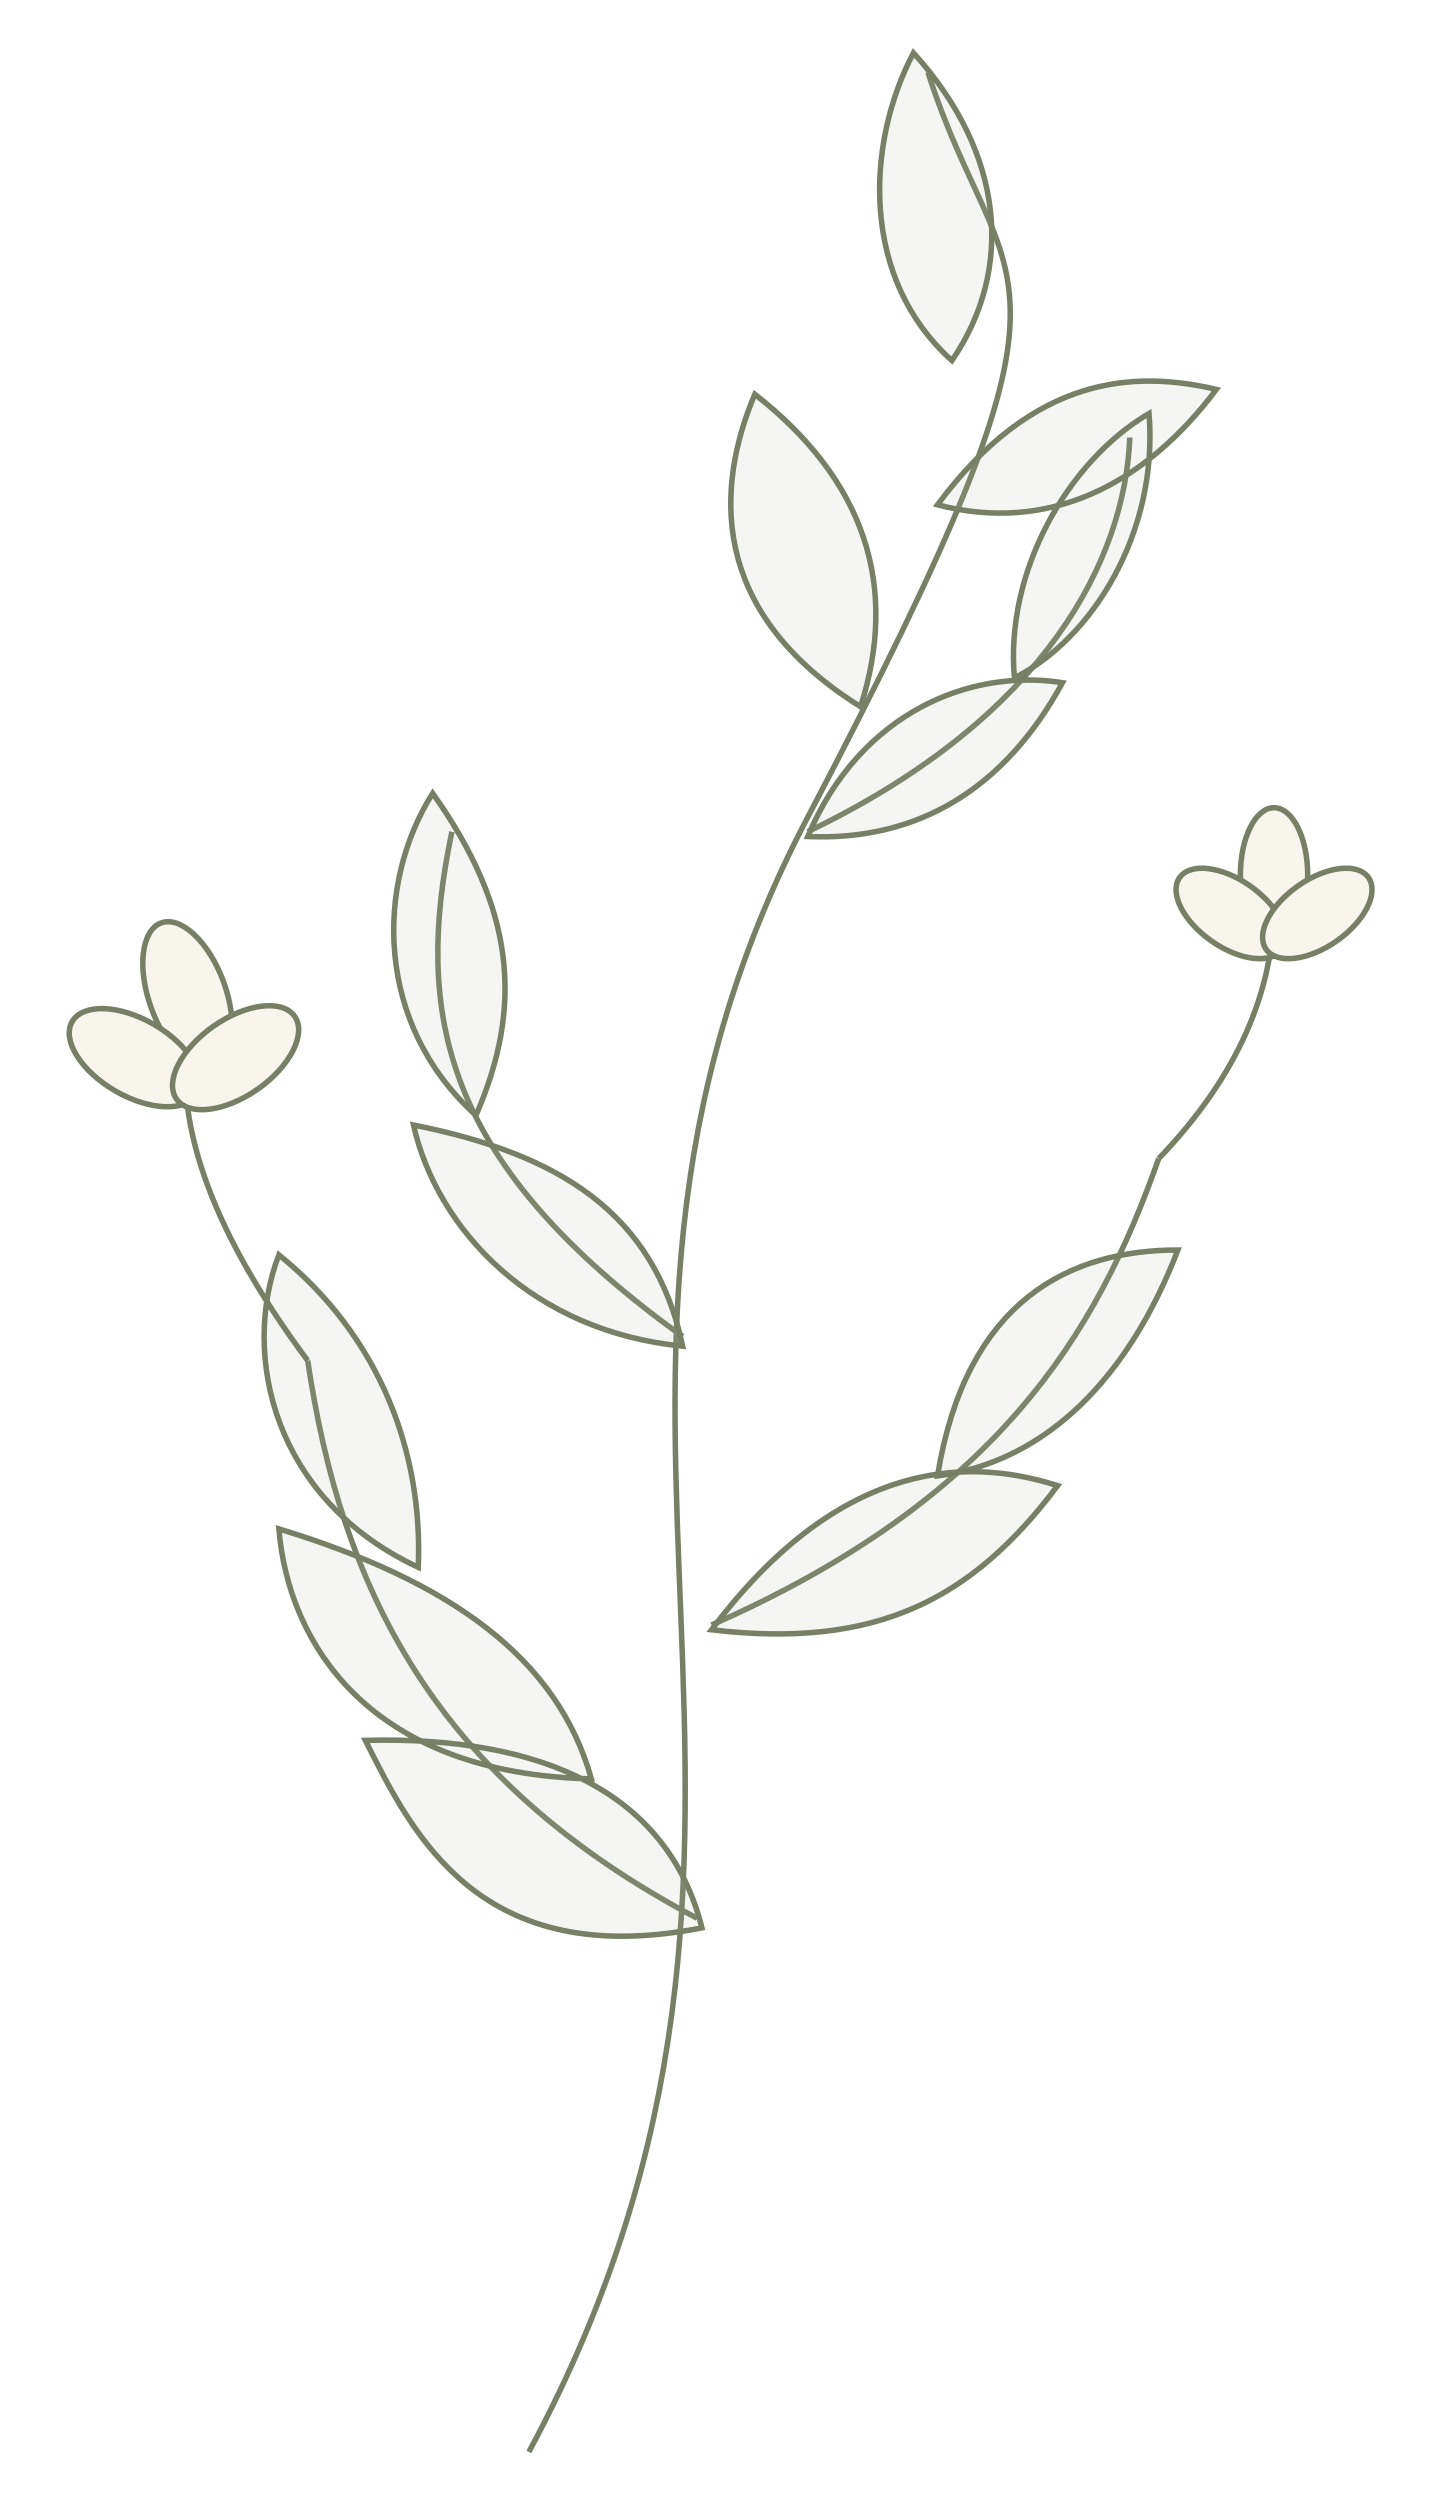
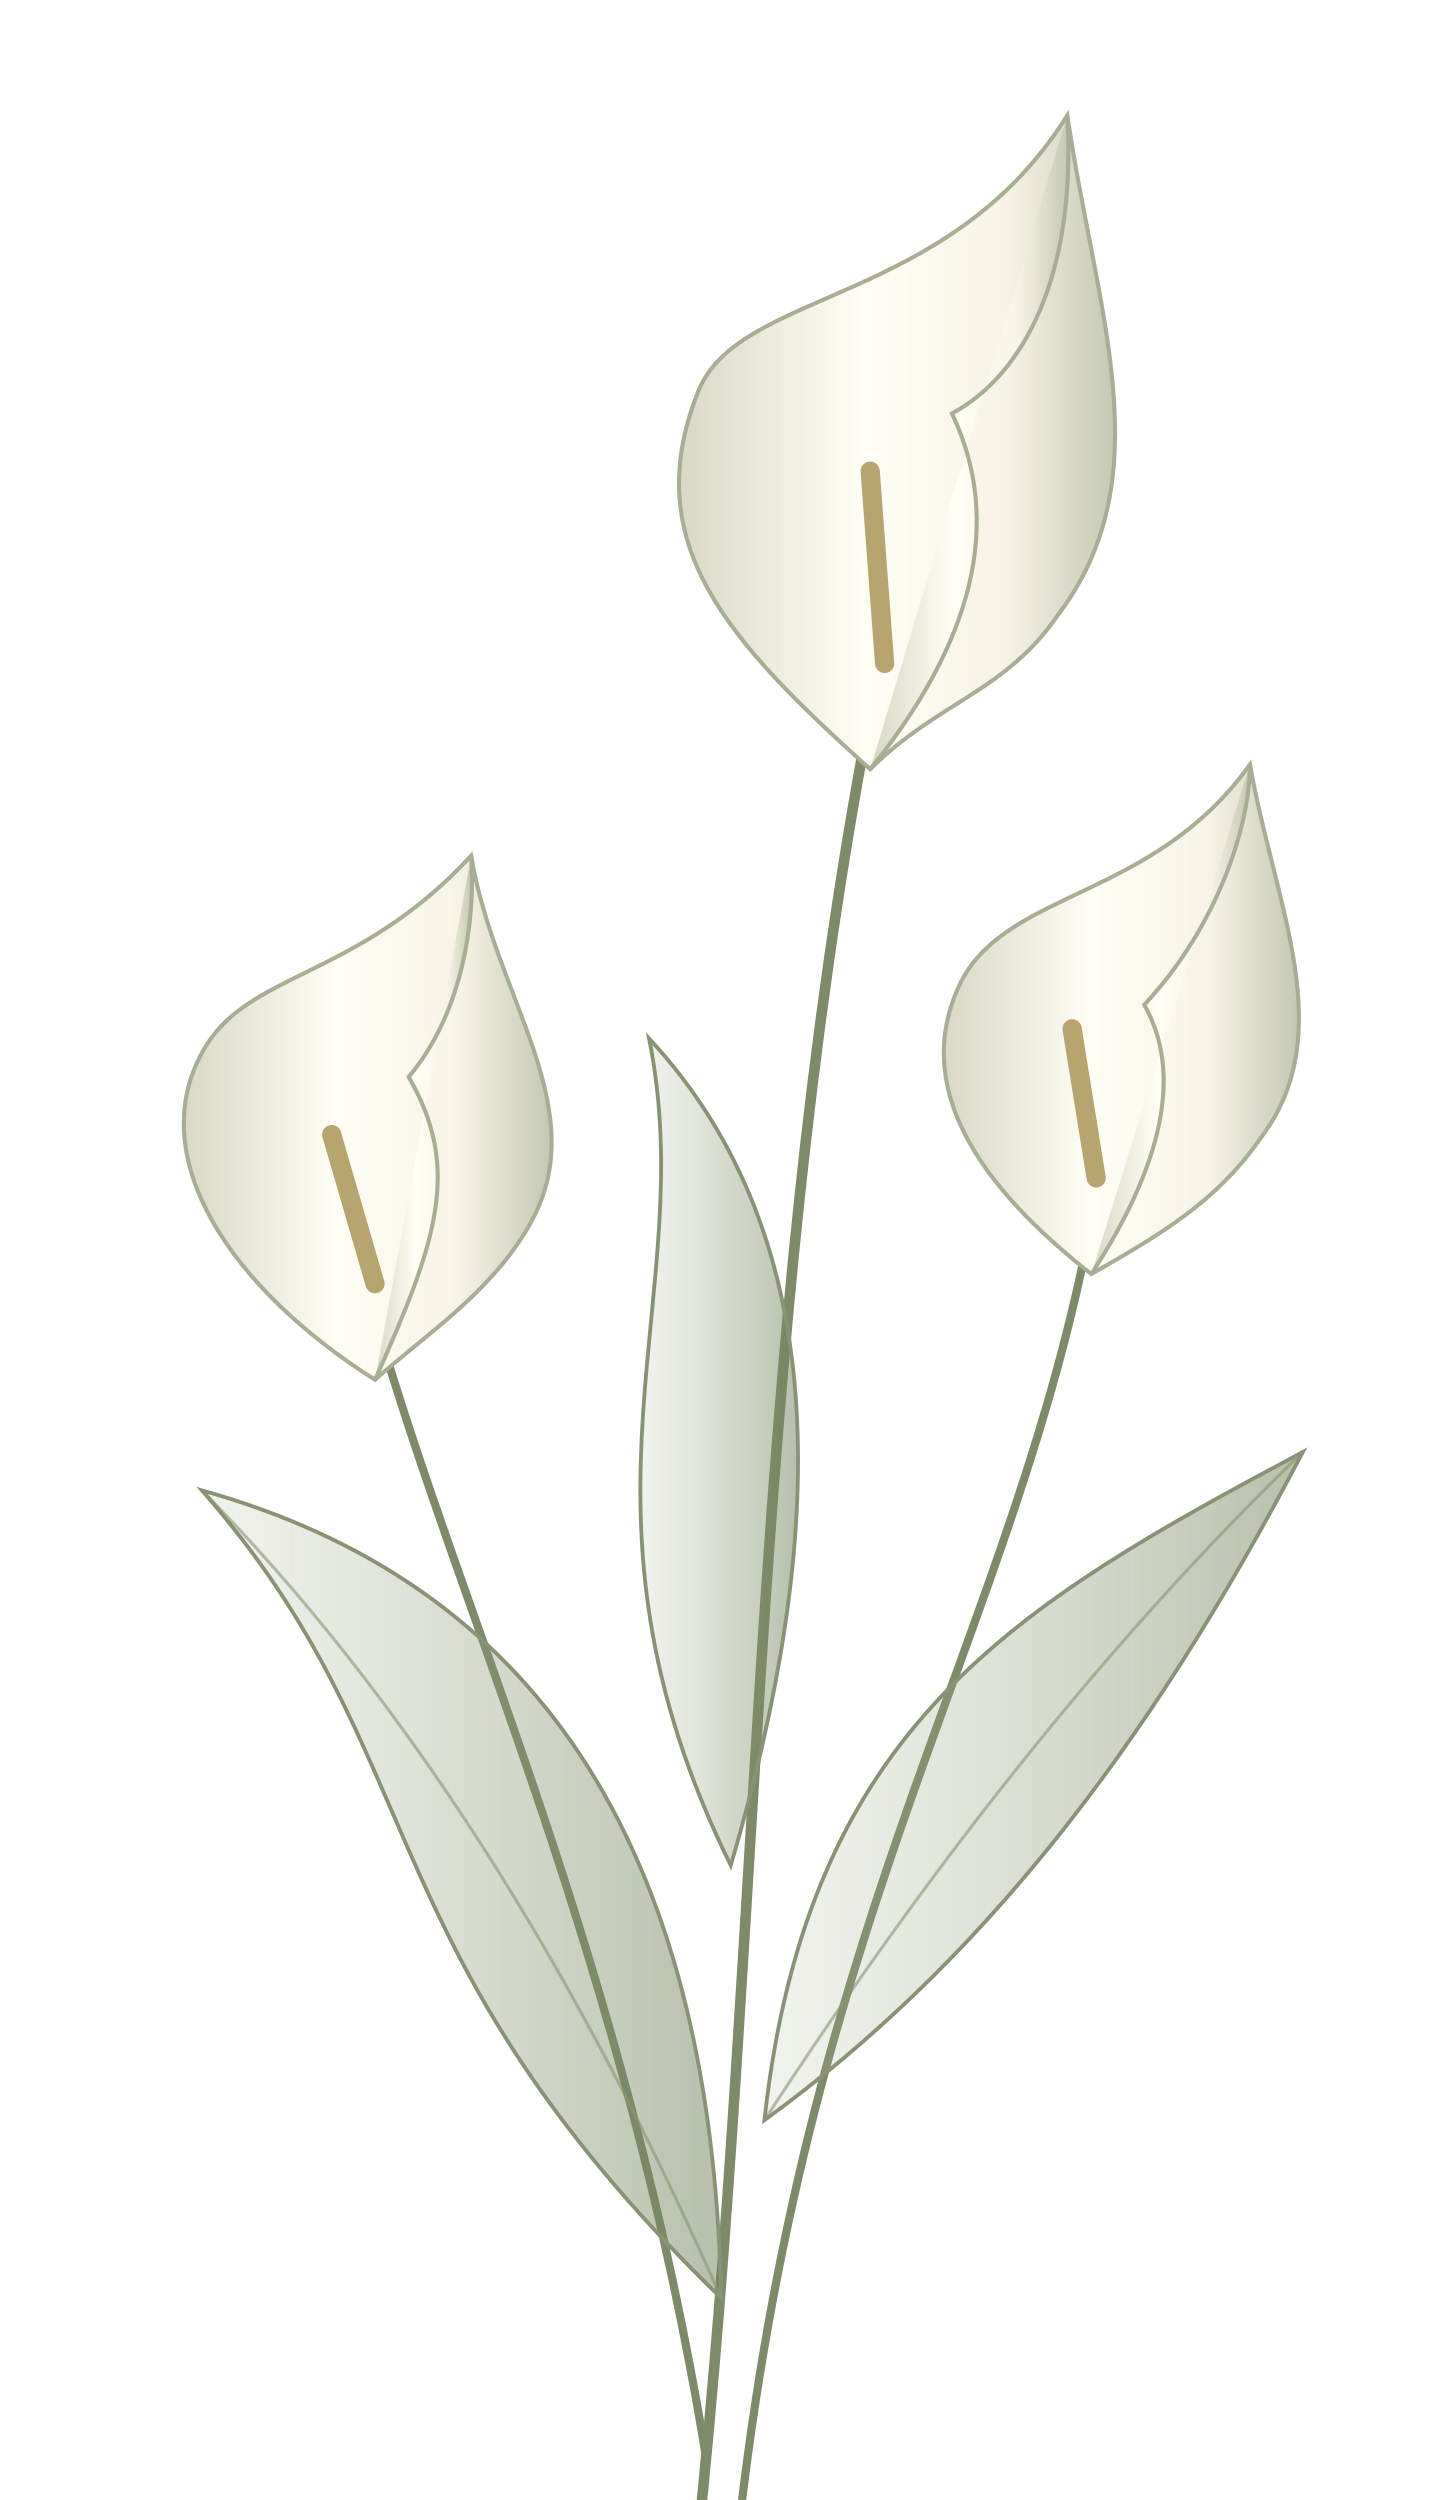
- <svg xmlns="http://www.w3.org/2000/svg" viewBox="0 0 300 520" fill="none" stroke="#778064" stroke-width="1.15">
-   <path d="M110 510C180 380 105 290 168 170S209 65 193 15M145 399C90 370 71 330 64 283M148 338C207 312 228 278 241 241M142 278C92 242 86 211 94 173M168 173C218 149 234 116 235 91" />
-   <g fill="#aab098" fill-opacity=".12">
-     <path d="M146 401C100 410 86 382 76 362C113 361 139 373 146 401ZM123 370C77 369 60 342 58 318C94 329 116 345 123 370ZM87 326C57 312 50 282 58 261C79 278 88 302 87 326ZM148 339C178 299 207 305 220 309C202 333 182 343 148 339ZM195 307C201 270 223 260 245 260C235 286 218 304 195 307ZM142 280C111 277 91 256 86 234C116 240 136 252 142 280ZM99 232C78 213 78 184 90 165C107 189 109 209 99 232ZM168 174C179 148 202 139 221 142C209 164 191 175 168 174ZM211 141C209 119 222 96 239 86C241 111 227 133 211 141ZM179 147C147 127 149 101 157 82C180 100 187 122 179 147ZM195 105C215 78 236 77 253 81C238 101 218 111 195 105ZM198 75C179 58 180 30 190 11C209 32 211 56 198 75Z" />
+ <svg xmlns="http://www.w3.org/2000/svg" viewBox="0 0 300 520" fill="none">
+   <defs>
+     <linearGradient id="petal" x1="0" x2="1">
+       <stop stop-color="#d9d8c4" />
+       <stop offset=".42" stop-color="#fffef5" />
+       <stop offset=".75" stop-color="#f7f3e5" />
+       <stop offset="1" stop-color="#c4c8b1" />
+     </linearGradient>
+     <linearGradient id="leaf">
+       <stop stop-color="#a4af8b" stop-opacity=".15" />
+       <stop offset="1" stop-color="#6e8056" stop-opacity=".5" />
+     </linearGradient>
+   </defs>
+   <g stroke="#7f8a69" stroke-linecap="round">
+     <path d="M145 530C159 397 156 272 183 138" stroke-width="2.2" />
+     <path d="M154 523C169 395 211 339 227 254M147 512C130 407 96 337 78 274" stroke-width="1.7" />
  </g>
-   <path d="M64 283Q35 244 39 216M241 241Q265 216 265 188" />
-   <g fill="#f8f5ed">
-     <ellipse cx="39" cy="207" rx="8" ry="16" transform="rotate(-20 39 207)" />
-     <ellipse cx="28" cy="220" rx="8" ry="15" transform="rotate(-60 28 220)" />
-     <ellipse cx="49" cy="220" rx="8" ry="15" transform="rotate(55 49 220)" />
-     <ellipse cx="265" cy="182" rx="7" ry="14" />
-     <ellipse cx="256" cy="190" rx="7" ry="13" transform="rotate(-55 256 190)" />
-     <ellipse cx="274" cy="190" rx="7" ry="13" transform="rotate(55 274 190)" />
+   <g fill="url(#leaf)" stroke="#879374" stroke-width=".8">
+     <path d="M150 478C75 405 91 366 42 310C110 329 148 382 150 478Z" />
+     <path d="M159 441C168 359 211 334 271 302C238 365 203 409 159 441Z" />
+     <path d="M152 388C115 313 146 270 135 216C174 258 172 320 152 388Z" />
+   </g>
+   <g stroke="#a8ae94" stroke-width=".85" fill="url(#petal)">
+     <path d="M181 160C151 133 133 113 145 82C153 60 197 64 222 24C228 65 242 99 220 128C209 144 195 146 181 160Z" />
+     <path d="M181 160C202 134 209 109 198 86C213 78 224 57 222 24" />
+     <path d="M78 287C48 268 30 241 42 219C51 202 74 204 98 178C103 208 124 231 110 255C102 269 88 278 78 287Z" />
+     <path d="M78 287C91 258 96 243 85 224C96 211 99 192 98 178" />
+     <path d="M227 265C204 247 189 226 200 204C210 185 240 187 260 159C265 188 279 215 262 237C253 250 241 257 227 265Z" />
+     <path d="M227 265C242 242 246 223 238 209C253 193 260 172 260 159" />
+   </g>
+   <g stroke="#b7a46e" stroke-width="4" stroke-linecap="round">
+     <path d="M184 138L181 98" />
+     <path d="M78 267L69 236" />
+     <path d="M228 245L223 214" />
+   </g>
+   <g stroke="#899574" stroke-width=".65" opacity=".6">
+     <path d="M150 478Q104 373 42 310M159 441Q213 358 271 302" />
  </g>
</svg>
